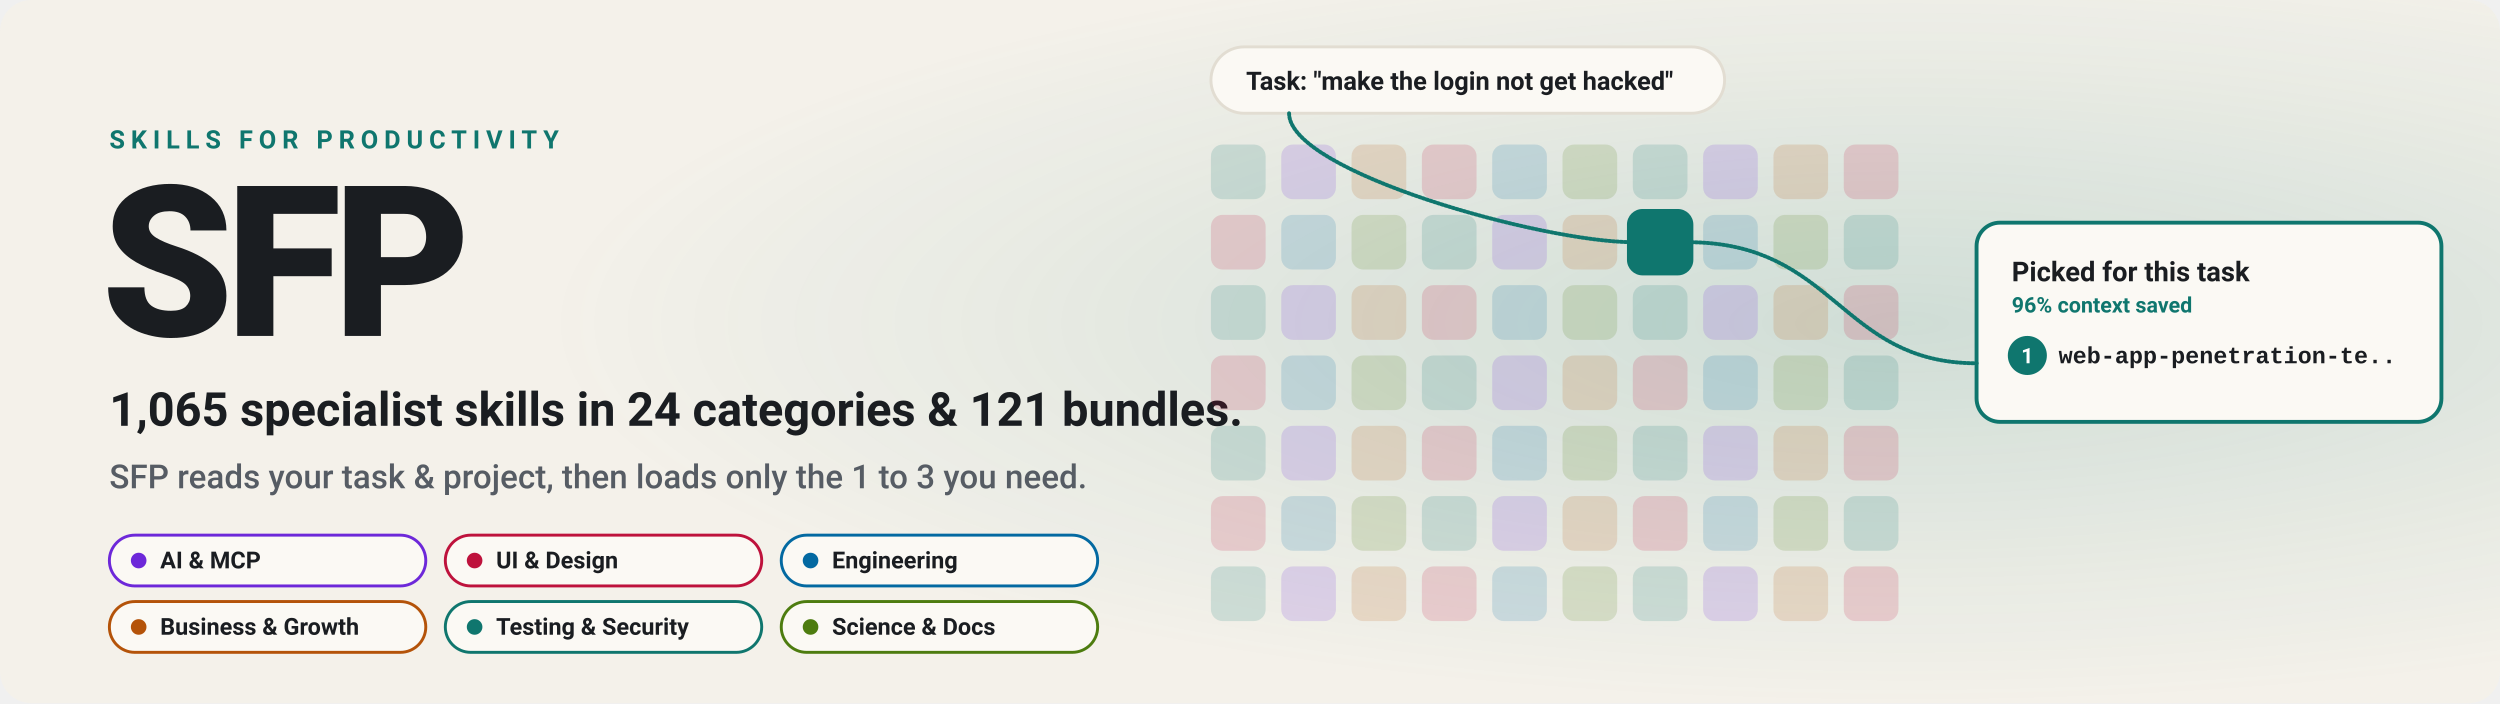
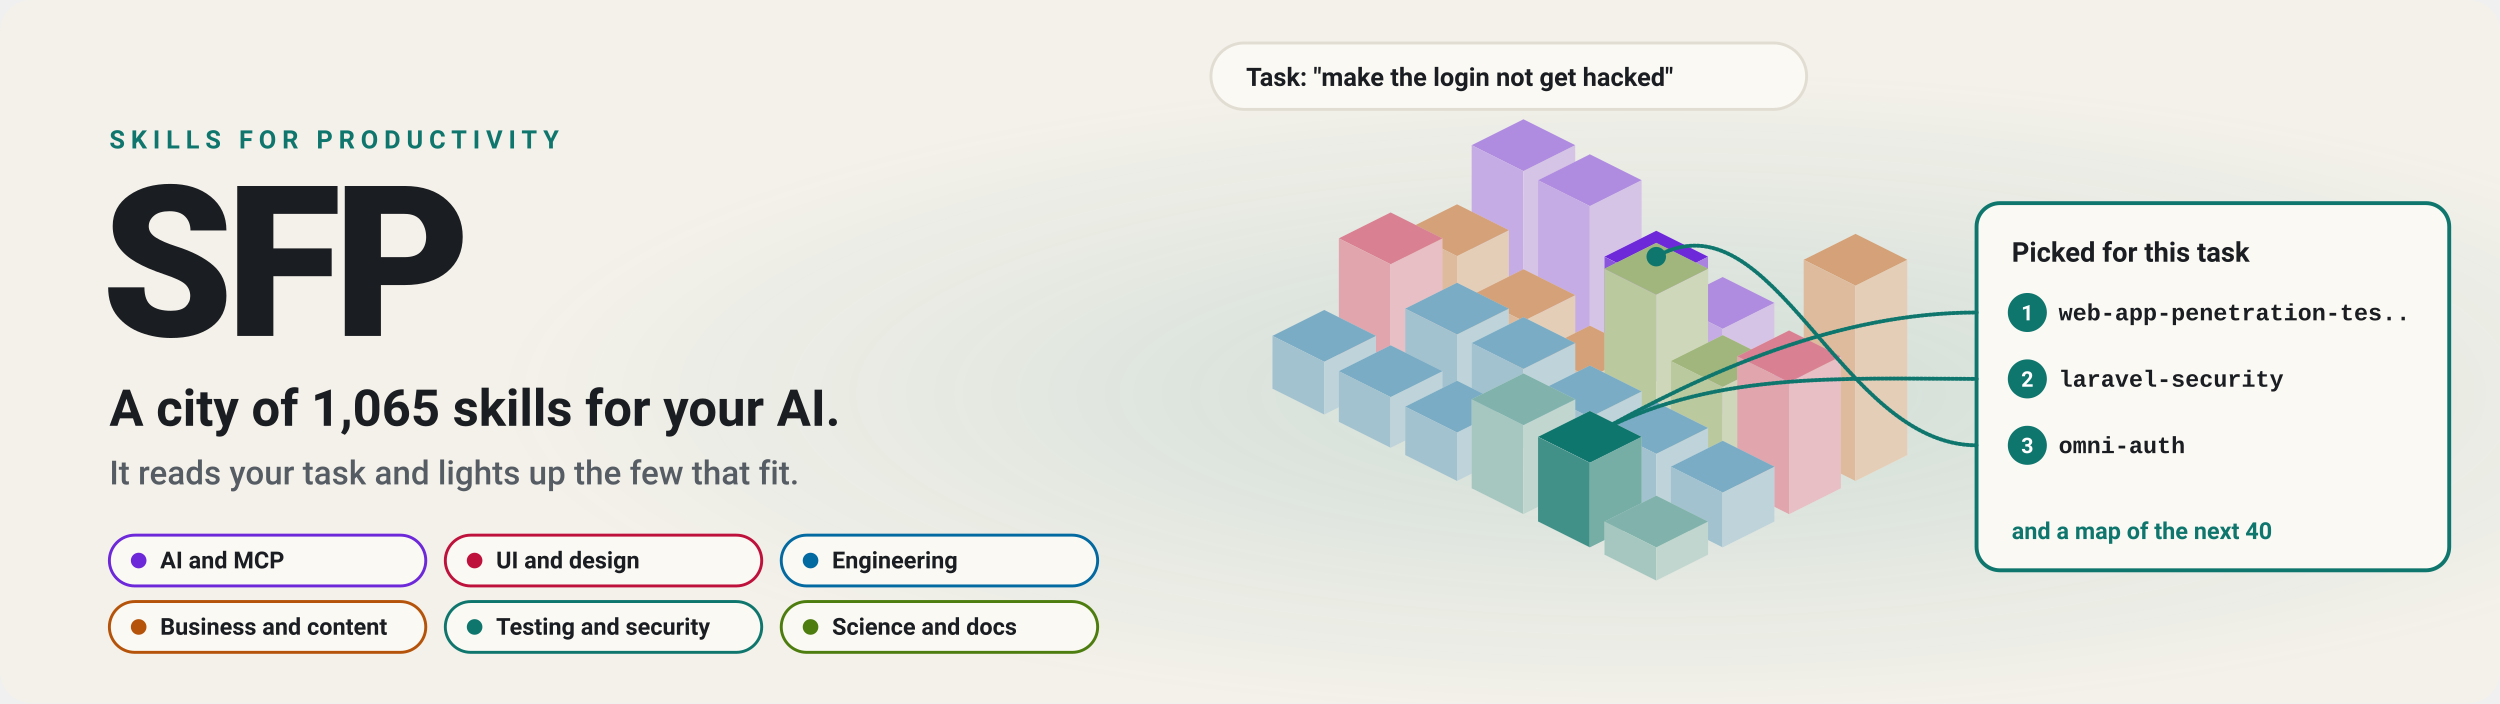
<svg xmlns="http://www.w3.org/2000/svg" width="1280" height="360" viewBox="0 0 1280 360" role="img" aria-labelledby="t d">
  <style>
text{font-family:ui-sans-serif, system-ui, -apple-system, 'Segoe UI', Roboto, 'Helvetica Neue', Arial, sans-serif}
.mono{font-family:ui-monospace, SFMono-Regular, 'SF Mono', Menlo, Consolas, 'Liberation Mono', monospace}
.draw{stroke-dasharray:1;stroke-dashoffset:0;animation:draw 1.1s cubic-bezier(.23,1,.32,1) both}
.rise{animation:rise .7s cubic-bezier(.23,1,.32,1) both}
.fade{animation:fade .8s ease-out both}
.grow{transform-box:fill-box;transform-origin:left center;animation:grow 1.1s cubic-bezier(.23,1,.32,1) both}
.pop{transform-box:fill-box;transform-origin:center;animation:pop .5s cubic-bezier(.23,1,.32,1) both}
.glow{animation:glow 2.6s ease-in-out infinite}
.blink{animation:blink 1s steps(1) infinite}
@keyframes draw{from{stroke-dashoffset:1}to{stroke-dashoffset:0}}
@keyframes rise{from{opacity:0;transform:translateY(10px)}to{opacity:1;transform:none}}
@keyframes fade{from{opacity:0}to{opacity:1}}
@keyframes grow{from{transform:scaleX(0)}to{transform:scaleX(1)}}
@keyframes pop{from{opacity:0;transform:scale(.6)}to{opacity:1;transform:scale(1)}}
@keyframes glow{0%,100%{opacity:.45}50%{opacity:1}}
@keyframes blink{0%{opacity:1}50%{opacity:0}}
@media (prefers-reduced-motion:reduce){*{animation:none!important}.pulse,.cover{display:none}}
</style>
  <rect width="1280" height="360" rx="16" fill="#f4f1ea" />
  <defs>
-     <radialGradient id="g" cx="76%" cy="46%" r="54%">
+     <radialGradient id="g" cx="66%" cy="56%" r="46%">
      <stop offset="0" stop-color="#0f766e" stop-opacity="0.16" />
      <stop offset="1" stop-color="#0f766e" stop-opacity="0" />
    </radialGradient>
  </defs>
  <rect width="1280" height="360" rx="16" fill="url(#g)" />
  <text x="56" y="76" font-size="13" font-weight="700" fill="#0f766e" text-anchor="start" class="rise" letter-spacing="3">SKILLS FOR PRODUCTIVITY</text>
  <text x="52" y="172" font-size="108" font-weight="800" fill="#1a1d21" text-anchor="start" class="rise" style="animation-delay:0.08s" letter-spacing="-4">SFP</text>
-   <text x="56" y="218" font-size="24" font-weight="700" fill="#1a1d21" text-anchor="start" class="rise" style="animation-delay:0.16s">1,065 specialist skills in 24 categories &amp; 121 bundles.</text>
-   <text x="56" y="250" font-size="17" font-weight="500" fill="#565c64" text-anchor="start" class="rise" style="animation-delay:0.22s">SFP reads your task &amp; project, then loads only the 1 to 3 you need.</text>
+   <text x="56" y="218" font-size="26" font-weight="700" fill="#1a1d21" text-anchor="start" class="rise" style="animation-delay:0.16s">A city of 1,065 skills for your AI.</text>
+   <text x="56" y="248" font-size="17" font-weight="500" fill="#565c64" text-anchor="start" class="rise" style="animation-delay:0.22s">It reads your task and lights up the few that fit.</text>
  <g class="rise" style="animation-delay:0.32s">
    <rect x="56" y="274" width="162" height="26" rx="13" fill="#fbf9f4" stroke="#6d28d9" stroke-width="1.5" />
    <circle cx="71" cy="287" r="4" fill="#6d28d9" />
-     <text x="82" y="291" font-size="12" font-weight="600" fill="#1a1d21" text-anchor="start">AI &amp; MCP</text>
+     <text x="82" y="291" font-size="12" font-weight="600" fill="#1a1d21" text-anchor="start">AI and MCP</text>
  </g>
  <g class="rise" style="animation-delay:0.38s">
    <rect x="228" y="274" width="162" height="26" rx="13" fill="#fbf9f4" stroke="#be123c" stroke-width="1.5" />
    <circle cx="243" cy="287" r="4" fill="#be123c" />
-     <text x="254" y="291" font-size="12" font-weight="600" fill="#1a1d21" text-anchor="start">UI &amp; Design</text>
+     <text x="254" y="291" font-size="12" font-weight="600" fill="#1a1d21" text-anchor="start">UI and design</text>
  </g>
  <g class="rise" style="animation-delay:0.44s">
    <rect x="400" y="274" width="162" height="26" rx="13" fill="#fbf9f4" stroke="#0369a1" stroke-width="1.5" />
    <circle cx="415" cy="287" r="4" fill="#0369a1" />
    <text x="426" y="291" font-size="12" font-weight="600" fill="#1a1d21" text-anchor="start">Engineering</text>
  </g>
  <g class="rise" style="animation-delay:0.50s">
    <rect x="56" y="308" width="162" height="26" rx="13" fill="#fbf9f4" stroke="#b45309" stroke-width="1.5" />
    <circle cx="71" cy="321" r="4" fill="#b45309" />
-     <text x="82" y="325" font-size="12" font-weight="600" fill="#1a1d21" text-anchor="start">Business &amp; Growth</text>
+     <text x="82" y="325" font-size="12" font-weight="600" fill="#1a1d21" text-anchor="start">Business and content</text>
  </g>
  <g class="rise" style="animation-delay:0.56s">
    <rect x="228" y="308" width="162" height="26" rx="13" fill="#fbf9f4" stroke="#0f766e" stroke-width="1.5" />
    <circle cx="243" cy="321" r="4" fill="#0f766e" />
-     <text x="254" y="325" font-size="12" font-weight="600" fill="#1a1d21" text-anchor="start">Testing &amp; Security</text>
+     <text x="254" y="325" font-size="12" font-weight="600" fill="#1a1d21" text-anchor="start">Testing and security</text>
  </g>
  <g class="rise" style="animation-delay:0.62s">
    <rect x="400" y="308" width="162" height="26" rx="13" fill="#fbf9f4" stroke="#4d7c0f" stroke-width="1.5" />
    <circle cx="415" cy="321" r="4" fill="#4d7c0f" />
-     <text x="426" y="325" font-size="12" font-weight="600" fill="#1a1d21" text-anchor="start">Science &amp; Docs</text>
-   </g>
-   <rect class="pop" x="620" y="74" width="28" height="28" rx="6" fill="#0f766e" fill-opacity="0.16" style="animation-delay:0.18s" />
-   <rect class="pop" x="656" y="74" width="28" height="28" rx="6" fill="#6d28d9" fill-opacity="0.16" style="animation-delay:0.18s" />
-   <rect class="pop" x="692" y="74" width="28" height="28" rx="6" fill="#b45309" fill-opacity="0.16" style="animation-delay:0.19s" />
-   <rect class="pop" x="728" y="74" width="28" height="28" rx="6" fill="#be123c" fill-opacity="0.16" style="animation-delay:0.20s" />
-   <rect class="pop" x="764" y="74" width="28" height="28" rx="6" fill="#0369a1" fill-opacity="0.16" style="animation-delay:0.20s" />
-   <rect class="pop" x="800" y="74" width="28" height="28" rx="6" fill="#4d7c0f" fill-opacity="0.16" style="animation-delay:0.20s" />
-   <rect class="pop" x="836" y="74" width="28" height="28" rx="6" fill="#0f766e" fill-opacity="0.16" style="animation-delay:0.21s" />
-   <rect class="pop" x="872" y="74" width="28" height="28" rx="6" fill="#6d28d9" fill-opacity="0.16" style="animation-delay:0.21s" />
-   <rect class="pop" x="908" y="74" width="28" height="28" rx="6" fill="#b45309" fill-opacity="0.16" style="animation-delay:0.22s" />
-   <rect class="pop" x="944" y="74" width="28" height="28" rx="6" fill="#be123c" fill-opacity="0.16" style="animation-delay:0.22s" />
-   <rect class="pop" x="620" y="110" width="28" height="28" rx="6" fill="#be123c" fill-opacity="0.16" style="animation-delay:0.23s" />
-   <rect class="pop" x="656" y="110" width="28" height="28" rx="6" fill="#0369a1" fill-opacity="0.16" style="animation-delay:0.23s" />
-   <rect class="pop" x="692" y="110" width="28" height="28" rx="6" fill="#4d7c0f" fill-opacity="0.16" style="animation-delay:0.24s" />
-   <rect class="pop" x="728" y="110" width="28" height="28" rx="6" fill="#0f766e" fill-opacity="0.16" style="animation-delay:0.24s" />
-   <rect class="pop" x="764" y="110" width="28" height="28" rx="6" fill="#6d28d9" fill-opacity="0.16" style="animation-delay:0.25s" />
-   <rect class="pop" x="800" y="110" width="28" height="28" rx="6" fill="#b45309" fill-opacity="0.16" style="animation-delay:0.26s" />
-   <rect class="pop" x="836" y="110" width="28" height="28" rx="6" fill="#be123c" fill-opacity="0.16" style="animation-delay:0.26s" />
-   <rect class="pop" x="872" y="110" width="28" height="28" rx="6" fill="#0369a1" fill-opacity="0.16" style="animation-delay:0.27s" />
-   <rect class="pop" x="908" y="110" width="28" height="28" rx="6" fill="#4d7c0f" fill-opacity="0.16" style="animation-delay:0.27s" />
-   <rect class="pop" x="944" y="110" width="28" height="28" rx="6" fill="#0f766e" fill-opacity="0.16" style="animation-delay:0.28s" />
-   <rect class="pop" x="620" y="146" width="28" height="28" rx="6" fill="#0f766e" fill-opacity="0.16" style="animation-delay:0.28s" />
-   <rect class="pop" x="656" y="146" width="28" height="28" rx="6" fill="#6d28d9" fill-opacity="0.16" style="animation-delay:0.28s" />
-   <rect class="pop" x="692" y="146" width="28" height="28" rx="6" fill="#b45309" fill-opacity="0.16" style="animation-delay:0.29s" />
-   <rect class="pop" x="728" y="146" width="28" height="28" rx="6" fill="#be123c" fill-opacity="0.16" style="animation-delay:0.29s" />
-   <rect class="pop" x="764" y="146" width="28" height="28" rx="6" fill="#0369a1" fill-opacity="0.16" style="animation-delay:0.30s" />
-   <rect class="pop" x="800" y="146" width="28" height="28" rx="6" fill="#4d7c0f" fill-opacity="0.16" style="animation-delay:0.30s" />
-   <rect class="pop" x="836" y="146" width="28" height="28" rx="6" fill="#0f766e" fill-opacity="0.16" style="animation-delay:0.31s" />
-   <rect class="pop" x="872" y="146" width="28" height="28" rx="6" fill="#6d28d9" fill-opacity="0.16" style="animation-delay:0.32s" />
-   <rect class="pop" x="908" y="146" width="28" height="28" rx="6" fill="#b45309" fill-opacity="0.16" style="animation-delay:0.32s" />
-   <rect class="pop" x="944" y="146" width="28" height="28" rx="6" fill="#be123c" fill-opacity="0.16" style="animation-delay:0.32s" />
-   <rect class="pop" x="620" y="182" width="28" height="28" rx="6" fill="#be123c" fill-opacity="0.16" style="animation-delay:0.33s" />
-   <rect class="pop" x="656" y="182" width="28" height="28" rx="6" fill="#0369a1" fill-opacity="0.16" style="animation-delay:0.33s" />
-   <rect class="pop" x="692" y="182" width="28" height="28" rx="6" fill="#4d7c0f" fill-opacity="0.16" style="animation-delay:0.34s" />
-   <rect class="pop" x="728" y="182" width="28" height="28" rx="6" fill="#0f766e" fill-opacity="0.16" style="animation-delay:0.34s" />
-   <rect class="pop" x="764" y="182" width="28" height="28" rx="6" fill="#6d28d9" fill-opacity="0.16" style="animation-delay:0.35s" />
-   <rect class="pop" x="800" y="182" width="28" height="28" rx="6" fill="#b45309" fill-opacity="0.16" style="animation-delay:0.35s" />
-   <rect class="pop" x="836" y="182" width="28" height="28" rx="6" fill="#be123c" fill-opacity="0.16" style="animation-delay:0.36s" />
-   <rect class="pop" x="872" y="182" width="28" height="28" rx="6" fill="#0369a1" fill-opacity="0.16" style="animation-delay:0.36s" />
-   <rect class="pop" x="908" y="182" width="28" height="28" rx="6" fill="#4d7c0f" fill-opacity="0.16" style="animation-delay:0.37s" />
-   <rect class="pop" x="944" y="182" width="28" height="28" rx="6" fill="#0f766e" fill-opacity="0.16" style="animation-delay:0.38s" />
-   <rect class="pop" x="620" y="218" width="28" height="28" rx="6" fill="#0f766e" fill-opacity="0.16" style="animation-delay:0.38s" />
-   <rect class="pop" x="656" y="218" width="28" height="28" rx="6" fill="#6d28d9" fill-opacity="0.16" style="animation-delay:0.39s" />
-   <rect class="pop" x="692" y="218" width="28" height="28" rx="6" fill="#b45309" fill-opacity="0.16" style="animation-delay:0.39s" />
-   <rect class="pop" x="728" y="218" width="28" height="28" rx="6" fill="#be123c" fill-opacity="0.16" style="animation-delay:0.40s" />
-   <rect class="pop" x="764" y="218" width="28" height="28" rx="6" fill="#0369a1" fill-opacity="0.16" style="animation-delay:0.40s" />
-   <rect class="pop" x="800" y="218" width="28" height="28" rx="6" fill="#4d7c0f" fill-opacity="0.16" style="animation-delay:0.41s" />
-   <rect class="pop" x="836" y="218" width="28" height="28" rx="6" fill="#0f766e" fill-opacity="0.16" style="animation-delay:0.41s" />
-   <rect class="pop" x="872" y="218" width="28" height="28" rx="6" fill="#6d28d9" fill-opacity="0.16" style="animation-delay:0.42s" />
-   <rect class="pop" x="908" y="218" width="28" height="28" rx="6" fill="#b45309" fill-opacity="0.16" style="animation-delay:0.42s" />
-   <rect class="pop" x="944" y="218" width="28" height="28" rx="6" fill="#be123c" fill-opacity="0.16" style="animation-delay:0.42s" />
-   <rect class="pop" x="620" y="254" width="28" height="28" rx="6" fill="#be123c" fill-opacity="0.16" style="animation-delay:0.43s" />
-   <rect class="pop" x="656" y="254" width="28" height="28" rx="6" fill="#0369a1" fill-opacity="0.16" style="animation-delay:0.43s" />
-   <rect class="pop" x="692" y="254" width="28" height="28" rx="6" fill="#4d7c0f" fill-opacity="0.16" style="animation-delay:0.44s" />
-   <rect class="pop" x="728" y="254" width="28" height="28" rx="6" fill="#0f766e" fill-opacity="0.16" style="animation-delay:0.45s" />
-   <rect class="pop" x="764" y="254" width="28" height="28" rx="6" fill="#6d28d9" fill-opacity="0.16" style="animation-delay:0.45s" />
-   <rect class="pop" x="800" y="254" width="28" height="28" rx="6" fill="#b45309" fill-opacity="0.16" style="animation-delay:0.46s" />
-   <rect class="pop" x="836" y="254" width="28" height="28" rx="6" fill="#be123c" fill-opacity="0.16" style="animation-delay:0.46s" />
-   <rect class="pop" x="872" y="254" width="28" height="28" rx="6" fill="#0369a1" fill-opacity="0.16" style="animation-delay:0.47s" />
-   <rect class="pop" x="908" y="254" width="28" height="28" rx="6" fill="#4d7c0f" fill-opacity="0.16" style="animation-delay:0.47s" />
-   <rect class="pop" x="944" y="254" width="28" height="28" rx="6" fill="#0f766e" fill-opacity="0.16" style="animation-delay:0.47s" />
-   <rect class="pop" x="620" y="290" width="28" height="28" rx="6" fill="#0f766e" fill-opacity="0.16" style="animation-delay:0.48s" />
-   <rect class="pop" x="656" y="290" width="28" height="28" rx="6" fill="#6d28d9" fill-opacity="0.16" style="animation-delay:0.48s" />
-   <rect class="pop" x="692" y="290" width="28" height="28" rx="6" fill="#b45309" fill-opacity="0.16" style="animation-delay:0.49s" />
-   <rect class="pop" x="728" y="290" width="28" height="28" rx="6" fill="#be123c" fill-opacity="0.16" style="animation-delay:0.49s" />
-   <rect class="pop" x="764" y="290" width="28" height="28" rx="6" fill="#0369a1" fill-opacity="0.16" style="animation-delay:0.50s" />
-   <rect class="pop" x="800" y="290" width="28" height="28" rx="6" fill="#4d7c0f" fill-opacity="0.16" style="animation-delay:0.51s" />
-   <rect class="pop" x="836" y="290" width="28" height="28" rx="6" fill="#0f766e" fill-opacity="0.16" style="animation-delay:0.51s" />
-   <rect class="pop" x="872" y="290" width="28" height="28" rx="6" fill="#6d28d9" fill-opacity="0.16" style="animation-delay:0.52s" />
-   <rect class="pop" x="908" y="290" width="28" height="28" rx="6" fill="#b45309" fill-opacity="0.16" style="animation-delay:0.52s" />
-   <rect class="pop" x="944" y="290" width="28" height="28" rx="6" fill="#be123c" fill-opacity="0.16" style="animation-delay:0.53s" />
+     <text x="426" y="325" font-size="12" font-weight="600" fill="#1a1d21" text-anchor="start">Science and docs</text>
+   </g>
+   <g class="rise" style="animation-delay:0.20s">
+     <polygon points="753.48,148.0 780.0,161.26 780.0,87.59 753.48,74.33" fill="#f4f1ea" />
+     <polygon points="753.48,148.0 780.0,161.26 780.0,87.59 753.48,74.33" fill="#6d28d9" fill-opacity="0.34" />
+     <polygon points="806.52,148.0 780.0,161.26 780.0,87.59 806.52,74.33" fill="#f4f1ea" />
+     <polygon points="806.52,148.0 780.0,161.26 780.0,87.59 806.52,74.33" fill="#6d28d9" fill-opacity="0.22" />
+     <polygon points="753.48,74.33 780.0,87.59 806.52,74.33 780.0,61.07" fill="#f4f1ea" />
+     <polygon points="753.48,74.33 780.0,87.59 806.52,74.33 780.0,61.07" fill="#6d28d9" fill-opacity="0.5" />
+   </g>
+   <g class="rise" style="animation-delay:0.23s">
+     <polygon points="719.48,165.0 746.0,178.26 746.0,131.125 719.48,117.865" fill="#f4f1ea" />
+     <polygon points="719.48,165.0 746.0,178.26 746.0,131.125 719.48,117.865" fill="#b45309" fill-opacity="0.34" />
+     <polygon points="772.52,165.0 746.0,178.26 746.0,131.125 772.52,117.865" fill="#f4f1ea" />
+     <polygon points="772.52,165.0 746.0,178.26 746.0,131.125 772.52,117.865" fill="#b45309" fill-opacity="0.22" />
+     <polygon points="719.48,117.865 746.0,131.125 772.52,117.865 746.0,104.605" fill="#f4f1ea" />
+     <polygon points="719.48,117.865 746.0,131.125 772.52,117.865 746.0,104.605" fill="#b45309" fill-opacity="0.5" />
+   </g>
+   <g class="rise" style="animation-delay:0.25s">
+     <polygon points="787.48,165.0 814.0,178.26 814.0,105.517 787.48,92.257" fill="#f4f1ea" />
+     <polygon points="787.48,165.0 814.0,178.26 814.0,105.517 787.48,92.257" fill="#6d28d9" fill-opacity="0.34" />
+     <polygon points="840.52,165.0 814.0,178.26 814.0,105.517 840.52,92.257" fill="#f4f1ea" />
+     <polygon points="840.52,165.0 814.0,178.26 814.0,105.517 840.52,92.257" fill="#6d28d9" fill-opacity="0.22" />
+     <polygon points="787.48,92.257 814.0,105.517 840.52,92.257 814.0,78.997" fill="#f4f1ea" />
+     <polygon points="787.48,92.257 814.0,105.517 840.52,92.257 814.0,78.997" fill="#6d28d9" fill-opacity="0.5" />
+   </g>
+   <g class="rise" style="animation-delay:0.28s">
+     <polygon points="685.48,182.0 712.0,195.26 712.0,135.294 685.48,122.034" fill="#f4f1ea" />
+     <polygon points="685.48,182.0 712.0,195.26 712.0,135.294 685.48,122.034" fill="#be123c" fill-opacity="0.34" />
+     <polygon points="738.52,182.0 712.0,195.26 712.0,135.294 738.52,122.034" fill="#f4f1ea" />
+     <polygon points="738.52,182.0 712.0,195.26 712.0,135.294 738.52,122.034" fill="#be123c" fill-opacity="0.22" />
+     <polygon points="685.48,122.034 712.0,135.294 738.52,122.034 712.0,108.774" fill="#f4f1ea" />
+     <polygon points="685.48,122.034 712.0,135.294 738.52,122.034 712.0,108.774" fill="#be123c" fill-opacity="0.5" />
+   </g>
+   <g class="rise" style="animation-delay:0.30s">
+     <polygon points="753.48,182.0 780.0,195.26 780.0,164.37 753.48,151.11" fill="#f4f1ea" />
+     <polygon points="753.48,182.0 780.0,195.26 780.0,164.37 753.48,151.11" fill="#b45309" fill-opacity="0.34" />
+     <polygon points="806.52,182.0 780.0,195.26 780.0,164.37 806.52,151.11" fill="#f4f1ea" />
+     <polygon points="806.52,182.0 780.0,195.26 780.0,164.37 806.52,151.11" fill="#b45309" fill-opacity="0.22" />
+     <polygon points="753.48,151.11 780.0,164.37 806.52,151.11 780.0,137.85" fill="#f4f1ea" />
+     <polygon points="753.48,151.11 780.0,164.37 806.52,151.11 780.0,137.85" fill="#b45309" fill-opacity="0.5" />
+   </g>
+   <g class="rise" style="animation-delay:0.33s">
+     <polygon points="821.48,182.0 848.0,195.26 848.0,144.672 821.48,131.412" fill="#f4f1ea" />
+     <polygon points="821.48,182.0 848.0,195.26 848.0,144.672 821.48,131.412" fill="#6d28d9" fill-opacity="0.78" />
+     <polygon points="874.52,182.0 848.0,195.26 848.0,144.672 874.52,131.412" fill="#f4f1ea" />
+     <polygon points="874.52,182.0 848.0,195.26 848.0,144.672 874.52,131.412" fill="#6d28d9" fill-opacity="0.55" />
+     <polygon points="821.48,131.412 848.0,144.672 874.52,131.412 848.0,118.152" fill="#f4f1ea" />
+     <polygon points="821.48,131.412 848.0,144.672 874.52,131.412 848.0,118.152" fill="#6d28d9" fill-opacity="1.0" />
+   </g>
+   <g class="rise" style="animation-delay:0.35s">
+     <polygon points="651.48,199.0 678.0,212.26 678.0,185.214 651.48,171.954" fill="#f4f1ea" />
+     <polygon points="651.48,199.0 678.0,212.26 678.0,185.214 651.48,171.954" fill="#0369a1" fill-opacity="0.34" />
+     <polygon points="704.52,199.0 678.0,212.26 678.0,185.214 704.52,171.954" fill="#f4f1ea" />
+     <polygon points="704.52,199.0 678.0,212.26 678.0,185.214 704.52,171.954" fill="#0369a1" fill-opacity="0.22" />
+     <polygon points="651.48,171.954 678.0,185.214 704.52,171.954 678.0,158.694" fill="#f4f1ea" />
+     <polygon points="651.48,171.954 678.0,185.214 704.52,171.954 678.0,158.694" fill="#0369a1" fill-opacity="0.5" />
+   </g>
+   <g class="rise" style="animation-delay:0.38s">
+     <polygon points="719.48,199.0 746.0,212.26 746.0,171.272 719.48,158.012" fill="#f4f1ea" />
+     <polygon points="719.48,199.0 746.0,212.26 746.0,171.272 719.48,158.012" fill="#0369a1" fill-opacity="0.34" />
+     <polygon points="772.52,199.0 746.0,212.26 746.0,171.272 772.52,158.012" fill="#f4f1ea" />
+     <polygon points="772.52,199.0 746.0,212.26 746.0,171.272 772.52,158.012" fill="#0369a1" fill-opacity="0.22" />
+     <polygon points="719.48,158.012 746.0,171.272 772.52,158.012 746.0,144.752" fill="#f4f1ea" />
+     <polygon points="719.48,158.012 746.0,171.272 772.52,158.012 746.0,144.752" fill="#0369a1" fill-opacity="0.5" />
+   </g>
+   <g class="rise" style="animation-delay:0.40s">
+     <polygon points="787.48,199.0 814.0,212.26 814.0,193.264 787.48,180.004" fill="#f4f1ea" />
+     <polygon points="787.48,199.0 814.0,212.26 814.0,193.264 787.48,180.004" fill="#b45309" fill-opacity="0.34" />
+     <polygon points="840.52,199.0 814.0,212.26 814.0,193.264 840.52,180.004" fill="#f4f1ea" />
+     <polygon points="840.52,199.0 814.0,212.26 814.0,193.264 840.52,180.004" fill="#b45309" fill-opacity="0.22" />
+     <polygon points="787.48,180.004 814.0,193.264 840.52,180.004 814.0,166.744" fill="#f4f1ea" />
+     <polygon points="787.48,180.004 814.0,193.264 840.52,180.004 814.0,166.744" fill="#b45309" fill-opacity="0.5" />
+   </g>
+   <g class="rise" style="animation-delay:0.43s">
+     <polygon points="855.48,199.0 882.0,212.26 882.0,168.347 855.48,155.087" fill="#f4f1ea" />
+     <polygon points="855.48,199.0 882.0,212.26 882.0,168.347 855.48,155.087" fill="#6d28d9" fill-opacity="0.34" />
+     <polygon points="908.52,199.0 882.0,212.26 882.0,168.347 908.52,155.087" fill="#f4f1ea" />
+     <polygon points="908.52,199.0 882.0,212.26 882.0,168.347 908.52,155.087" fill="#6d28d9" fill-opacity="0.22" />
+     <polygon points="855.48,155.087 882.0,168.347 908.52,155.087 882.0,141.827" fill="#f4f1ea" />
+     <polygon points="855.48,155.087 882.0,168.347 908.52,155.087 882.0,141.827" fill="#6d28d9" fill-opacity="0.5" />
+   </g>
  <g class="rise" style="animation-delay:0.45s">
-     <rect x="620" y="24" width="263" height="34" rx="17" fill="#fbf9f4" stroke="#e2ddd2" stroke-width="1.5" />
-     <text x="638" y="46" font-size="13" font-weight="600" fill="#1a1d21" text-anchor="start">Task: "make the login not get hacked"</text>
-   </g>
-   <g class="rise" style="animation-delay:1.40s">
-     <rect x="1012" y="114" width="238" height="102" rx="12" fill="#fbf9f4" stroke="#0f766e" stroke-width="2" />
-     <text x="1030" y="144" font-size="14" font-weight="700" fill="#1a1d21" text-anchor="start">Picked for this task</text>
-     <text x="1030" y="160" font-size="11" font-weight="600" fill="#0f766e" text-anchor="start">96% context saved</text>
-   </g>
-   <path class="draw" pathLength="1" d="M660 58 C660 88.0 790.0 124.0 836.0 124.0" fill="none" stroke="#0f766e" stroke-width="2" stroke-linecap="round" style="animation-delay:0.70s" />
-   <path class="draw" pathLength="1" d="M864.0 124.0 C940.0 124.0 942 186 1012 186" fill="none" stroke="#0f766e" stroke-width="2" stroke-linecap="round" style="animation-delay:1.15s" />
-   <rect class="glow" x="833.0" y="107.0" width="34" height="34" rx="8" fill="#0f766e" />
+     <polygon points="685.48,216.0 712.0,229.26 712.0,203.303 685.48,190.043" fill="#f4f1ea" />
+     <polygon points="685.48,216.0 712.0,229.26 712.0,203.303 685.48,190.043" fill="#0369a1" fill-opacity="0.34" />
+     <polygon points="738.52,216.0 712.0,229.26 712.0,203.303 738.52,190.043" fill="#f4f1ea" />
+     <polygon points="738.52,216.0 712.0,229.26 712.0,203.303 738.52,190.043" fill="#0369a1" fill-opacity="0.22" />
+     <polygon points="685.48,190.043 712.0,203.303 738.52,190.043 712.0,176.783" fill="#f4f1ea" />
+     <polygon points="685.48,190.043 712.0,203.303 738.52,190.043 712.0,176.783" fill="#0369a1" fill-opacity="0.5" />
+   </g>
+   <g class="rise" style="animation-delay:0.48s">
+     <polygon points="753.48,216.0 780.0,229.26 780.0,188.888 753.48,175.628" fill="#f4f1ea" />
+     <polygon points="753.48,216.0 780.0,229.26 780.0,188.888 753.48,175.628" fill="#0369a1" fill-opacity="0.34" />
+     <polygon points="806.52,216.0 780.0,229.26 780.0,188.888 806.52,175.628" fill="#f4f1ea" />
+     <polygon points="806.52,216.0 780.0,229.26 780.0,188.888 806.52,175.628" fill="#0369a1" fill-opacity="0.22" />
+     <polygon points="753.48,175.628 780.0,188.888 806.52,175.628 780.0,162.368" fill="#f4f1ea" />
+     <polygon points="753.48,175.628 780.0,188.888 806.52,175.628 780.0,162.368" fill="#0369a1" fill-opacity="0.5" />
+   </g>
+   <g class="rise" style="animation-delay:0.50s">
+     <polygon points="821.48,216.0 848.0,229.26 848.0,150.851 821.48,137.591" fill="#f4f1ea" />
+     <polygon points="821.48,216.0 848.0,229.26 848.0,150.851 821.48,137.591" fill="#4d7c0f" fill-opacity="0.34" />
+     <polygon points="874.52,216.0 848.0,229.26 848.0,150.851 874.52,137.591" fill="#f4f1ea" />
+     <polygon points="874.52,216.0 848.0,229.26 848.0,150.851 874.52,137.591" fill="#4d7c0f" fill-opacity="0.22" />
+     <polygon points="821.48,137.591 848.0,150.851 874.52,137.591 848.0,124.331" fill="#f4f1ea" />
+     <polygon points="821.48,137.591 848.0,150.851 874.52,137.591 848.0,124.331" fill="#4d7c0f" fill-opacity="0.5" />
+   </g>
+   <g class="rise" style="animation-delay:0.53s">
+     <polygon points="889.48,216.0 916.0,229.26 916.0,199.268 889.48,186.008" fill="#f4f1ea" />
+     <polygon points="889.48,216.0 916.0,229.26 916.0,199.268 889.48,186.008" fill="#6d28d9" fill-opacity="0.34" />
+     <polygon points="942.52,216.0 916.0,229.26 916.0,199.268 942.52,186.008" fill="#f4f1ea" />
+     <polygon points="942.52,216.0 916.0,229.26 916.0,199.268 942.52,186.008" fill="#6d28d9" fill-opacity="0.22" />
+     <polygon points="889.48,186.008 916.0,199.268 942.52,186.008 916.0,172.748" fill="#f4f1ea" />
+     <polygon points="889.48,186.008 916.0,199.268 942.52,186.008 916.0,172.748" fill="#6d28d9" fill-opacity="0.5" />
+   </g>
+   <g class="rise" style="animation-delay:0.55s">
+     <polygon points="719.48,233.0 746.0,246.26 746.0,221.463 719.48,208.203" fill="#f4f1ea" />
+     <polygon points="719.48,233.0 746.0,246.26 746.0,221.463 719.48,208.203" fill="#0369a1" fill-opacity="0.34" />
+     <polygon points="772.52,233.0 746.0,246.26 746.0,221.463 772.52,208.203" fill="#f4f1ea" />
+     <polygon points="772.52,233.0 746.0,246.26 746.0,221.463 772.52,208.203" fill="#0369a1" fill-opacity="0.22" />
+     <polygon points="719.48,208.203 746.0,221.463 772.52,208.203 746.0,194.943" fill="#f4f1ea" />
+     <polygon points="719.48,208.203 746.0,221.463 772.52,208.203 746.0,194.943" fill="#0369a1" fill-opacity="0.5" />
+   </g>
+   <g class="rise" style="animation-delay:0.57s">
+     <polygon points="787.48,233.0 814.0,246.26 814.0,213.672 787.48,200.412" fill="#f4f1ea" />
+     <polygon points="787.48,233.0 814.0,246.26 814.0,213.672 787.48,200.412" fill="#0369a1" fill-opacity="0.34" />
+     <polygon points="840.52,233.0 814.0,246.26 814.0,213.672 840.52,200.412" fill="#f4f1ea" />
+     <polygon points="840.52,233.0 814.0,246.26 814.0,213.672 840.52,200.412" fill="#0369a1" fill-opacity="0.22" />
+     <polygon points="787.48,200.412 814.0,213.672 840.52,200.412 814.0,187.152" fill="#f4f1ea" />
+     <polygon points="787.48,200.412 814.0,213.672 840.52,200.412 814.0,187.152" fill="#0369a1" fill-opacity="0.5" />
+   </g>
+   <g class="rise" style="animation-delay:0.60s">
+     <polygon points="855.48,233.0 882.0,246.26 882.0,198.108 855.48,184.848" fill="#f4f1ea" />
+     <polygon points="855.48,233.0 882.0,246.26 882.0,198.108 855.48,184.848" fill="#4d7c0f" fill-opacity="0.34" />
+     <polygon points="908.52,233.0 882.0,246.26 882.0,198.108 908.52,184.848" fill="#f4f1ea" />
+     <polygon points="908.52,233.0 882.0,246.26 882.0,198.108 908.52,184.848" fill="#4d7c0f" fill-opacity="0.22" />
+     <polygon points="855.48,184.848 882.0,198.108 908.52,184.848 882.0,171.588" fill="#f4f1ea" />
+     <polygon points="855.48,184.848 882.0,198.108 908.52,184.848 882.0,171.588" fill="#4d7c0f" fill-opacity="0.5" />
+   </g>
+   <g class="rise" style="animation-delay:0.62s">
+     <polygon points="923.48,233.0 950.0,246.26 950.0,146.26 923.48,133.0" fill="#f4f1ea" />
+     <polygon points="923.48,233.0 950.0,246.26 950.0,146.26 923.48,133.0" fill="#b45309" fill-opacity="0.34" />
+     <polygon points="976.52,233.0 950.0,246.26 950.0,146.26 976.52,133.0" fill="#f4f1ea" />
+     <polygon points="976.52,233.0 950.0,246.26 950.0,146.26 976.52,133.0" fill="#b45309" fill-opacity="0.22" />
+     <polygon points="923.48,133.0 950.0,146.26 976.52,133.0 950.0,119.74" fill="#f4f1ea" />
+     <polygon points="923.48,133.0 950.0,146.26 976.52,133.0 950.0,119.74" fill="#b45309" fill-opacity="0.5" />
+   </g>
+   <g class="rise" style="animation-delay:0.65s">
+     <polygon points="753.48,250.0 780.0,263.26 780.0,217.701 753.48,204.441" fill="#f4f1ea" />
+     <polygon points="753.48,250.0 780.0,263.26 780.0,217.701 753.48,204.441" fill="#0f766e" fill-opacity="0.34" />
+     <polygon points="806.52,250.0 780.0,263.26 780.0,217.701 806.52,204.441" fill="#f4f1ea" />
+     <polygon points="806.52,250.0 780.0,263.26 780.0,217.701 806.52,204.441" fill="#0f766e" fill-opacity="0.22" />
+     <polygon points="753.48,204.441 780.0,217.701 806.52,204.441 780.0,191.181" fill="#f4f1ea" />
+     <polygon points="753.48,204.441 780.0,217.701 806.52,204.441 780.0,191.181" fill="#0f766e" fill-opacity="0.5" />
+   </g>
+   <g class="rise" style="animation-delay:0.68s">
+     <polygon points="821.48,250.0 848.0,263.26 848.0,232.37 821.48,219.11" fill="#f4f1ea" />
+     <polygon points="821.48,250.0 848.0,263.26 848.0,232.37 821.48,219.11" fill="#0369a1" fill-opacity="0.34" />
+     <polygon points="874.52,250.0 848.0,263.26 848.0,232.37 874.52,219.11" fill="#f4f1ea" />
+     <polygon points="874.52,250.0 848.0,263.26 848.0,232.37 874.52,219.11" fill="#0369a1" fill-opacity="0.22" />
+     <polygon points="821.48,219.11 848.0,232.37 874.52,219.11 848.0,205.85" fill="#f4f1ea" />
+     <polygon points="821.48,219.11 848.0,232.37 874.52,219.11 848.0,205.85" fill="#0369a1" fill-opacity="0.5" />
+   </g>
+   <g class="rise" style="animation-delay:0.70s">
+     <polygon points="889.48,250.0 916.0,263.26 916.0,195.705 889.48,182.445" fill="#f4f1ea" />
+     <polygon points="889.48,250.0 916.0,263.26 916.0,195.705 889.48,182.445" fill="#be123c" fill-opacity="0.34" />
+     <polygon points="942.52,250.0 916.0,263.26 916.0,195.705 942.52,182.445" fill="#f4f1ea" />
+     <polygon points="942.52,250.0 916.0,263.26 916.0,195.705 942.52,182.445" fill="#be123c" fill-opacity="0.22" />
+     <polygon points="889.48,182.445 916.0,195.705 942.52,182.445 916.0,169.185" fill="#f4f1ea" />
+     <polygon points="889.48,182.445 916.0,195.705 942.52,182.445 916.0,169.185" fill="#be123c" fill-opacity="0.5" />
+   </g>
+   <g class="rise" style="animation-delay:0.73s">
+     <polygon points="787.48,267.0 814.0,280.26 814.0,236.912 787.48,223.652" fill="#f4f1ea" />
+     <polygon points="787.48,267.0 814.0,280.26 814.0,236.912 787.48,223.652" fill="#0f766e" fill-opacity="0.78" />
+     <polygon points="840.52,267.0 814.0,280.26 814.0,236.912 840.52,223.652" fill="#f4f1ea" />
+     <polygon points="840.52,267.0 814.0,280.26 814.0,236.912 840.52,223.652" fill="#0f766e" fill-opacity="0.55" />
+     <polygon points="787.48,223.652 814.0,236.912 840.52,223.652 814.0,210.392" fill="#f4f1ea" />
+     <polygon points="787.48,223.652 814.0,236.912 840.52,223.652 814.0,210.392" fill="#0f766e" fill-opacity="1.0" />
+   </g>
+   <g class="rise" style="animation-delay:0.75s">
+     <polygon points="855.48,267.0 882.0,280.26 882.0,252.184 855.48,238.924" fill="#f4f1ea" />
+     <polygon points="855.48,267.0 882.0,280.26 882.0,252.184 855.48,238.924" fill="#0369a1" fill-opacity="0.34" />
+     <polygon points="908.52,267.0 882.0,280.26 882.0,252.184 908.52,238.924" fill="#f4f1ea" />
+     <polygon points="908.52,267.0 882.0,280.26 882.0,252.184 908.52,238.924" fill="#0369a1" fill-opacity="0.22" />
+     <polygon points="855.48,238.924 882.0,252.184 908.52,238.924 882.0,225.664" fill="#f4f1ea" />
+     <polygon points="855.48,238.924 882.0,252.184 908.52,238.924 882.0,225.664" fill="#0369a1" fill-opacity="0.5" />
+   </g>
+   <g class="rise" style="animation-delay:0.78s">
+     <polygon points="821.48,284.0 848.0,297.26 848.0,280.282 821.48,267.022" fill="#f4f1ea" />
+     <polygon points="821.48,284.0 848.0,297.26 848.0,280.282 821.48,267.022" fill="#0f766e" fill-opacity="0.34" />
+     <polygon points="874.52,284.0 848.0,297.26 848.0,280.282 874.52,267.022" fill="#f4f1ea" />
+     <polygon points="874.52,284.0 848.0,297.26 848.0,280.282 874.52,267.022" fill="#0f766e" fill-opacity="0.22" />
+     <polygon points="821.48,267.022 848.0,280.282 874.52,267.022 848.0,253.762" fill="#f4f1ea" />
+     <polygon points="821.48,267.022 848.0,280.282 874.52,267.022 848.0,253.762" fill="#0f766e" fill-opacity="0.5" />
+   </g>
+   <g class="rise" style="animation-delay:0.45s">
+     <rect x="620" y="22" width="305" height="34" rx="17" fill="#fbf9f4" stroke="#e2ddd2" stroke-width="1.5" />
+     <text x="638" y="44" font-size="13" font-weight="600" fill="#1a1d21" text-anchor="start">Task: "make the login not get hacked"</text>
+   </g>
+   <g class="rise" style="animation-delay:1.20s">
+     <rect x="1012" y="104" width="242" height="188" rx="12" fill="#fbf9f4" stroke="#0f766e" stroke-width="2" />
+     <text x="1030" y="134" font-size="14" font-weight="700" fill="#1a1d21" text-anchor="start">Picked for this task</text>
+   </g>
+   <path class="draw" pathLength="1" d="M814.0 223.652 C874.0 189.652 942 160 1012 160" fill="none" stroke="#0f766e" stroke-width="2" stroke-linecap="round" style="animation-delay:0.80s" />
+   <circle class="glow" cx="814.0" cy="223.652" r="5" fill="#0f766e" />
  <circle class="pulse" r="4" fill="#0f766e" opacity="0">
-     <animateMotion path="M864.0 124.0 C940.0 124.0 942 186 1012 186" dur="2.4s" begin="2.0s" repeatCount="indefinite" />
+     <animateMotion path="M814.0 223.652 C874.0 189.652 942 160 1012 160" dur="2.4s" begin="2.0s" repeatCount="indefinite" />
    <animate attributeName="opacity" values="0;1;1;0" keyTimes="0;.1;.85;1" dur="2.4s" begin="2.0s" repeatCount="indefinite" />
  </circle>
-   <g class="rise" style="animation-delay:1.60s">
-     <circle cx="1038" cy="182" r="10" fill="#0f766e" />
-     <text x="1038" y="186" font-size="11" font-weight="700" fill="#ffffff" text-anchor="middle">1</text>
-     <text x="1054" y="186" font-size="12" font-weight="600" fill="#1a1d21" text-anchor="start" class="mono">web-app-penetration-te..</text>
-   </g>
+   <g class="rise" style="animation-delay:1.40s">
+     <circle cx="1038" cy="160" r="10" fill="#0f766e" />
+     <text x="1038" y="164" font-size="11" font-weight="700" fill="#ffffff" text-anchor="middle">1</text>
+     <text x="1054" y="164" font-size="12" font-weight="600" fill="#1a1d21" text-anchor="start" class="mono">web-app-penetration-tes..</text>
+   </g>
+   <path class="draw" pathLength="1" d="M814.0 223.652 C874.0 189.652 942 194 1012 194" fill="none" stroke="#0f766e" stroke-width="2" stroke-linecap="round" style="animation-delay:1.00s" />
+   <circle class="glow" cx="814.0" cy="223.652" r="5" fill="#0f766e" />
+   <circle class="pulse" r="4" fill="#0f766e" opacity="0">
+     <animateMotion path="M814.0 223.652 C874.0 189.652 942 194 1012 194" dur="2.4s" begin="2.4s" repeatCount="indefinite" />
+     <animate attributeName="opacity" values="0;1;1;0" keyTimes="0;.1;.85;1" dur="2.4s" begin="2.4s" repeatCount="indefinite" />
+   </circle>
+   <g class="rise" style="animation-delay:1.55s">
+     <circle cx="1038" cy="194" r="10" fill="#0f766e" />
+     <text x="1038" y="198" font-size="11" font-weight="700" fill="#ffffff" text-anchor="middle">2</text>
+     <text x="1054" y="198" font-size="12" font-weight="600" fill="#1a1d21" text-anchor="start" class="mono">laravel-security</text>
+   </g>
+   <path class="draw" pathLength="1" d="M848.0 131.412 C908.0 97.412 942 228 1012 228" fill="none" stroke="#0f766e" stroke-width="2" stroke-linecap="round" style="animation-delay:1.20s" />
+   <circle class="glow" cx="848.0" cy="131.412" r="5" fill="#0f766e" />
+   <circle class="pulse" r="4" fill="#0f766e" opacity="0">
+     <animateMotion path="M848.0 131.412 C908.0 97.412 942 228 1012 228" dur="2.4s" begin="2.8s" repeatCount="indefinite" />
+     <animate attributeName="opacity" values="0;1;1;0" keyTimes="0;.1;.85;1" dur="2.4s" begin="2.8s" repeatCount="indefinite" />
+   </circle>
+   <g class="rise" style="animation-delay:1.70s">
+     <circle cx="1038" cy="228" r="10" fill="#0f766e" />
+     <text x="1038" y="232" font-size="11" font-weight="700" fill="#ffffff" text-anchor="middle">3</text>
+     <text x="1054" y="232" font-size="12" font-weight="600" fill="#1a1d21" text-anchor="start" class="mono">omni-auth</text>
+   </g>
+   <text x="1030" y="276" font-size="12" font-weight="600" fill="#0f766e" text-anchor="start" class="fade" style="animation-delay:1.90s">and a map of the next 40</text>
</svg>
